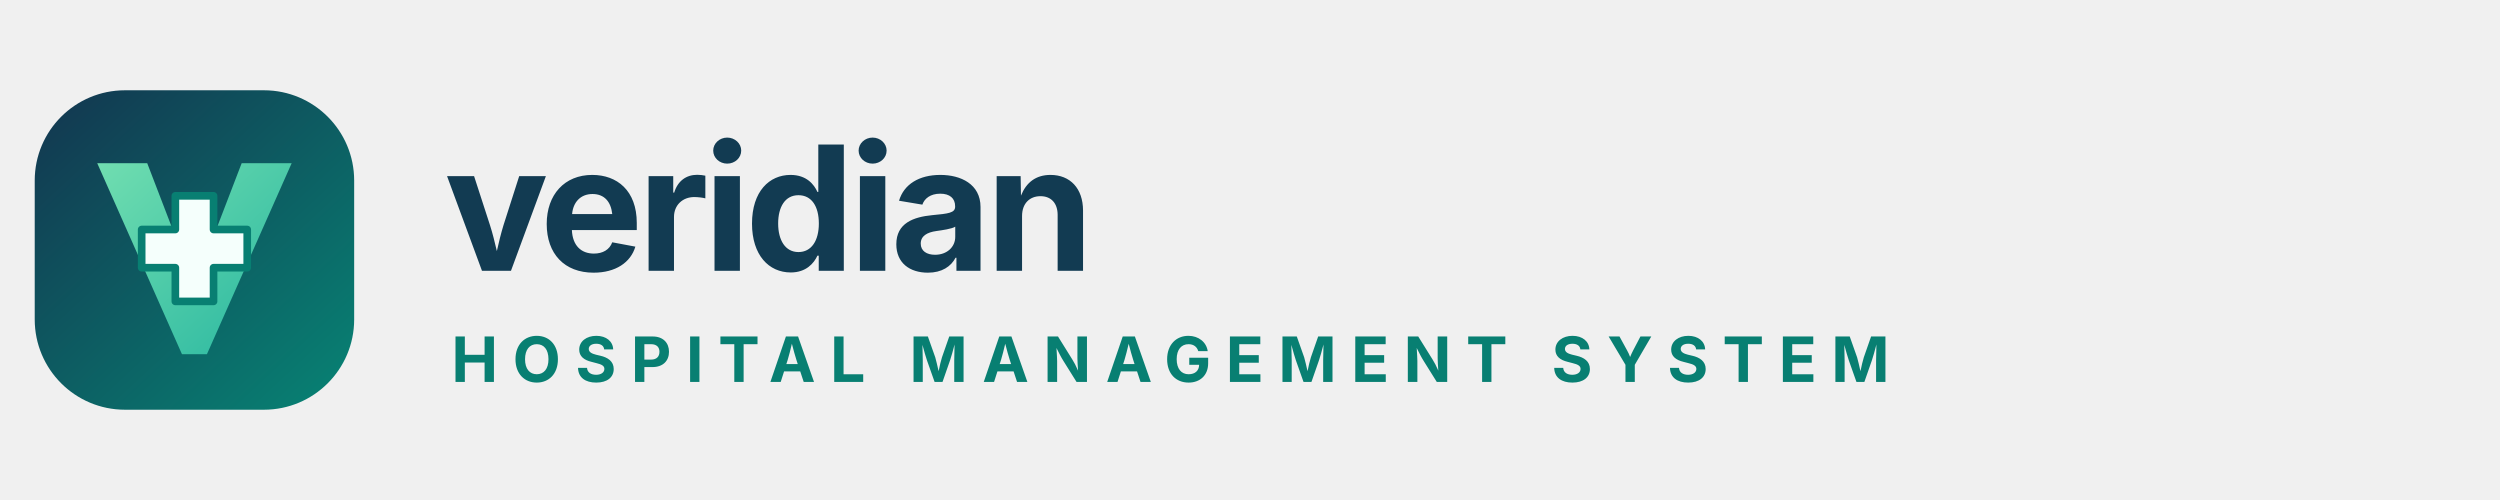
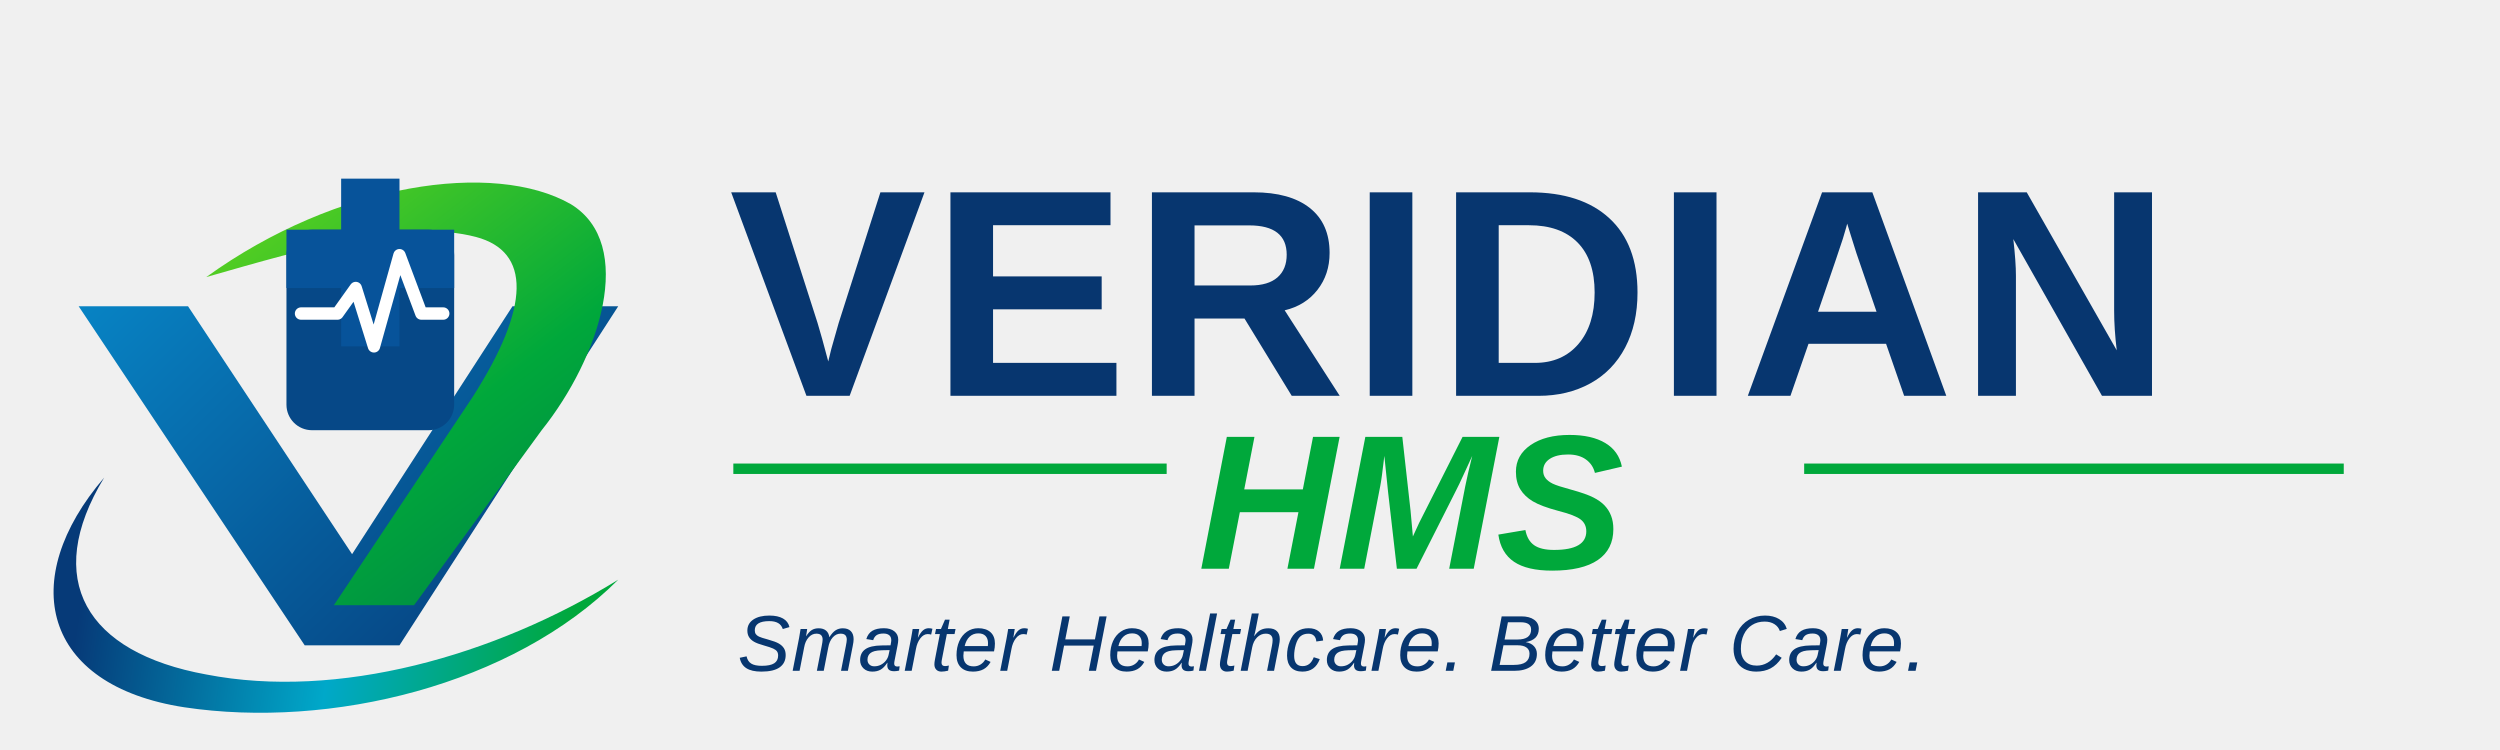
- <svg xmlns="http://www.w3.org/2000/svg" viewBox="0 0 360 72" fill="none">
+ <svg xmlns="http://www.w3.org/2000/svg" viewBox="0 0 1200 360" fill="none">
  <defs>
-     <linearGradient id="bg" x1="5" y1="4" x2="43" y2="45" gradientUnits="userSpaceOnUse">
-       <stop stop-color="#123B52" />
-       <stop offset="1" stop-color="#087F72" />
+     <linearGradient id="veridian-blue" x1="18" y1="18" x2="142" y2="145" gradientUnits="userSpaceOnUse">
+       <stop stop-color="#078ACB" />
+       <stop offset="1" stop-color="#063A78" />
    </linearGradient>
-     <linearGradient id="v" x1="9" y1="9" x2="38" y2="40" gradientUnits="userSpaceOnUse">
-       <stop stop-color="#75E0B1" />
-       <stop offset="1" stop-color="#27B6A0" />
+     <linearGradient id="veridian-green" x1="52" y1="12" x2="151" y2="140" gradientUnits="userSpaceOnUse">
+       <stop stop-color="#63D51D" />
+       <stop offset=".55" stop-color="#00A83B" />
+       <stop offset="1" stop-color="#007C48" />
+     </linearGradient>
+     <linearGradient id="veridian-swoosh" x1="12" y1="135" x2="145" y2="155" gradientUnits="userSpaceOnUse">
+       <stop stop-color="#063A78" />
+       <stop offset=".52" stop-color="#00A8C9" />
+       <stop offset="1" stop-color="#00A83B" />
    </linearGradient>
  </defs>
-   <g transform="translate(4 12)">
-     <rect x="1" y="1" width="46" height="46" rx="13" fill="url(#bg)" />
-     <path d="M10 11.5H17.2L24 29.2L30.8 11.5H38L25.8 39H22.2L10 11.5Z" fill="url(#v)" />
-     <path d="M21.25 16.2H26.75V21.05H31.6V26.55H26.75V31.4H21.25V26.55H16.4V21.05H21.25V16.2Z" fill="#F5FFFC" stroke="#087F72" stroke-width="1.1" stroke-linejoin="round" />
+   <g transform="translate(15 70) scale(1.75)">
+     <path d="M13 44H43L88 112L132 44H161L101 137H75L13 44Z" fill="url(#veridian-blue)" />
+     <path d="M48 36C84 10 127 4 148 16C166 27 156 58 140 78L105 126L83 126L121 69C137 44 137 29 122 25C103 20 76 28 48 36Z" fill="url(#veridian-green)" />
+     <path d="M20 91C3 119 15 139 48 145C84 152 127 140 161 119C132 148 82 160 42 154C3 148 -4 119 20 91Z" fill="url(#veridian-swoosh)" />
+     <rect x="70" y="23" width="46" height="55" rx="7" fill="#064887" />
+     <path d="M85 23V9H101V23H116V39H101V55H85V39H70V23H85Z" fill="#07539A" />
+     <path d="M74 46H84L89 39L94 55L101 30L107 46H113" stroke="#FFFFFF" stroke-width="3.4" stroke-linecap="round" stroke-linejoin="round" />
  </g>
-   <text x="64" y="39" font-family="Inter, Arial, sans-serif" font-size="25" font-weight="750" letter-spacing="-0.8" fill="#123B52">veridian</text>
-   <text x="65" y="55" font-family="Inter, Arial, sans-serif" font-size="9" font-weight="650" letter-spacing="2.1" fill="#087F72">HOSPITAL MANAGEMENT SYSTEM</text>
+   <text x="350" y="190" font-family="Arial, Helvetica, sans-serif" font-size="142" font-weight="800" letter-spacing="2" fill="#07366F">VERIDIAN</text>
+   <path d="M352 225H560" stroke="#00A83B" stroke-width="5" />
+   <path d="M866 225H1125" stroke="#00A83B" stroke-width="5" />
+   <text x="575" y="273" font-family="Arial, Helvetica, sans-serif" font-size="92" font-weight="800" font-style="italic" fill="#00A83B">HMS</text>
+   <text x="354" y="322" font-family="Arial, Helvetica, sans-serif" font-size="38" font-style="italic" letter-spacing=".5" fill="#07366F">Smarter Healthcare. Better Care.</text>
</svg>
